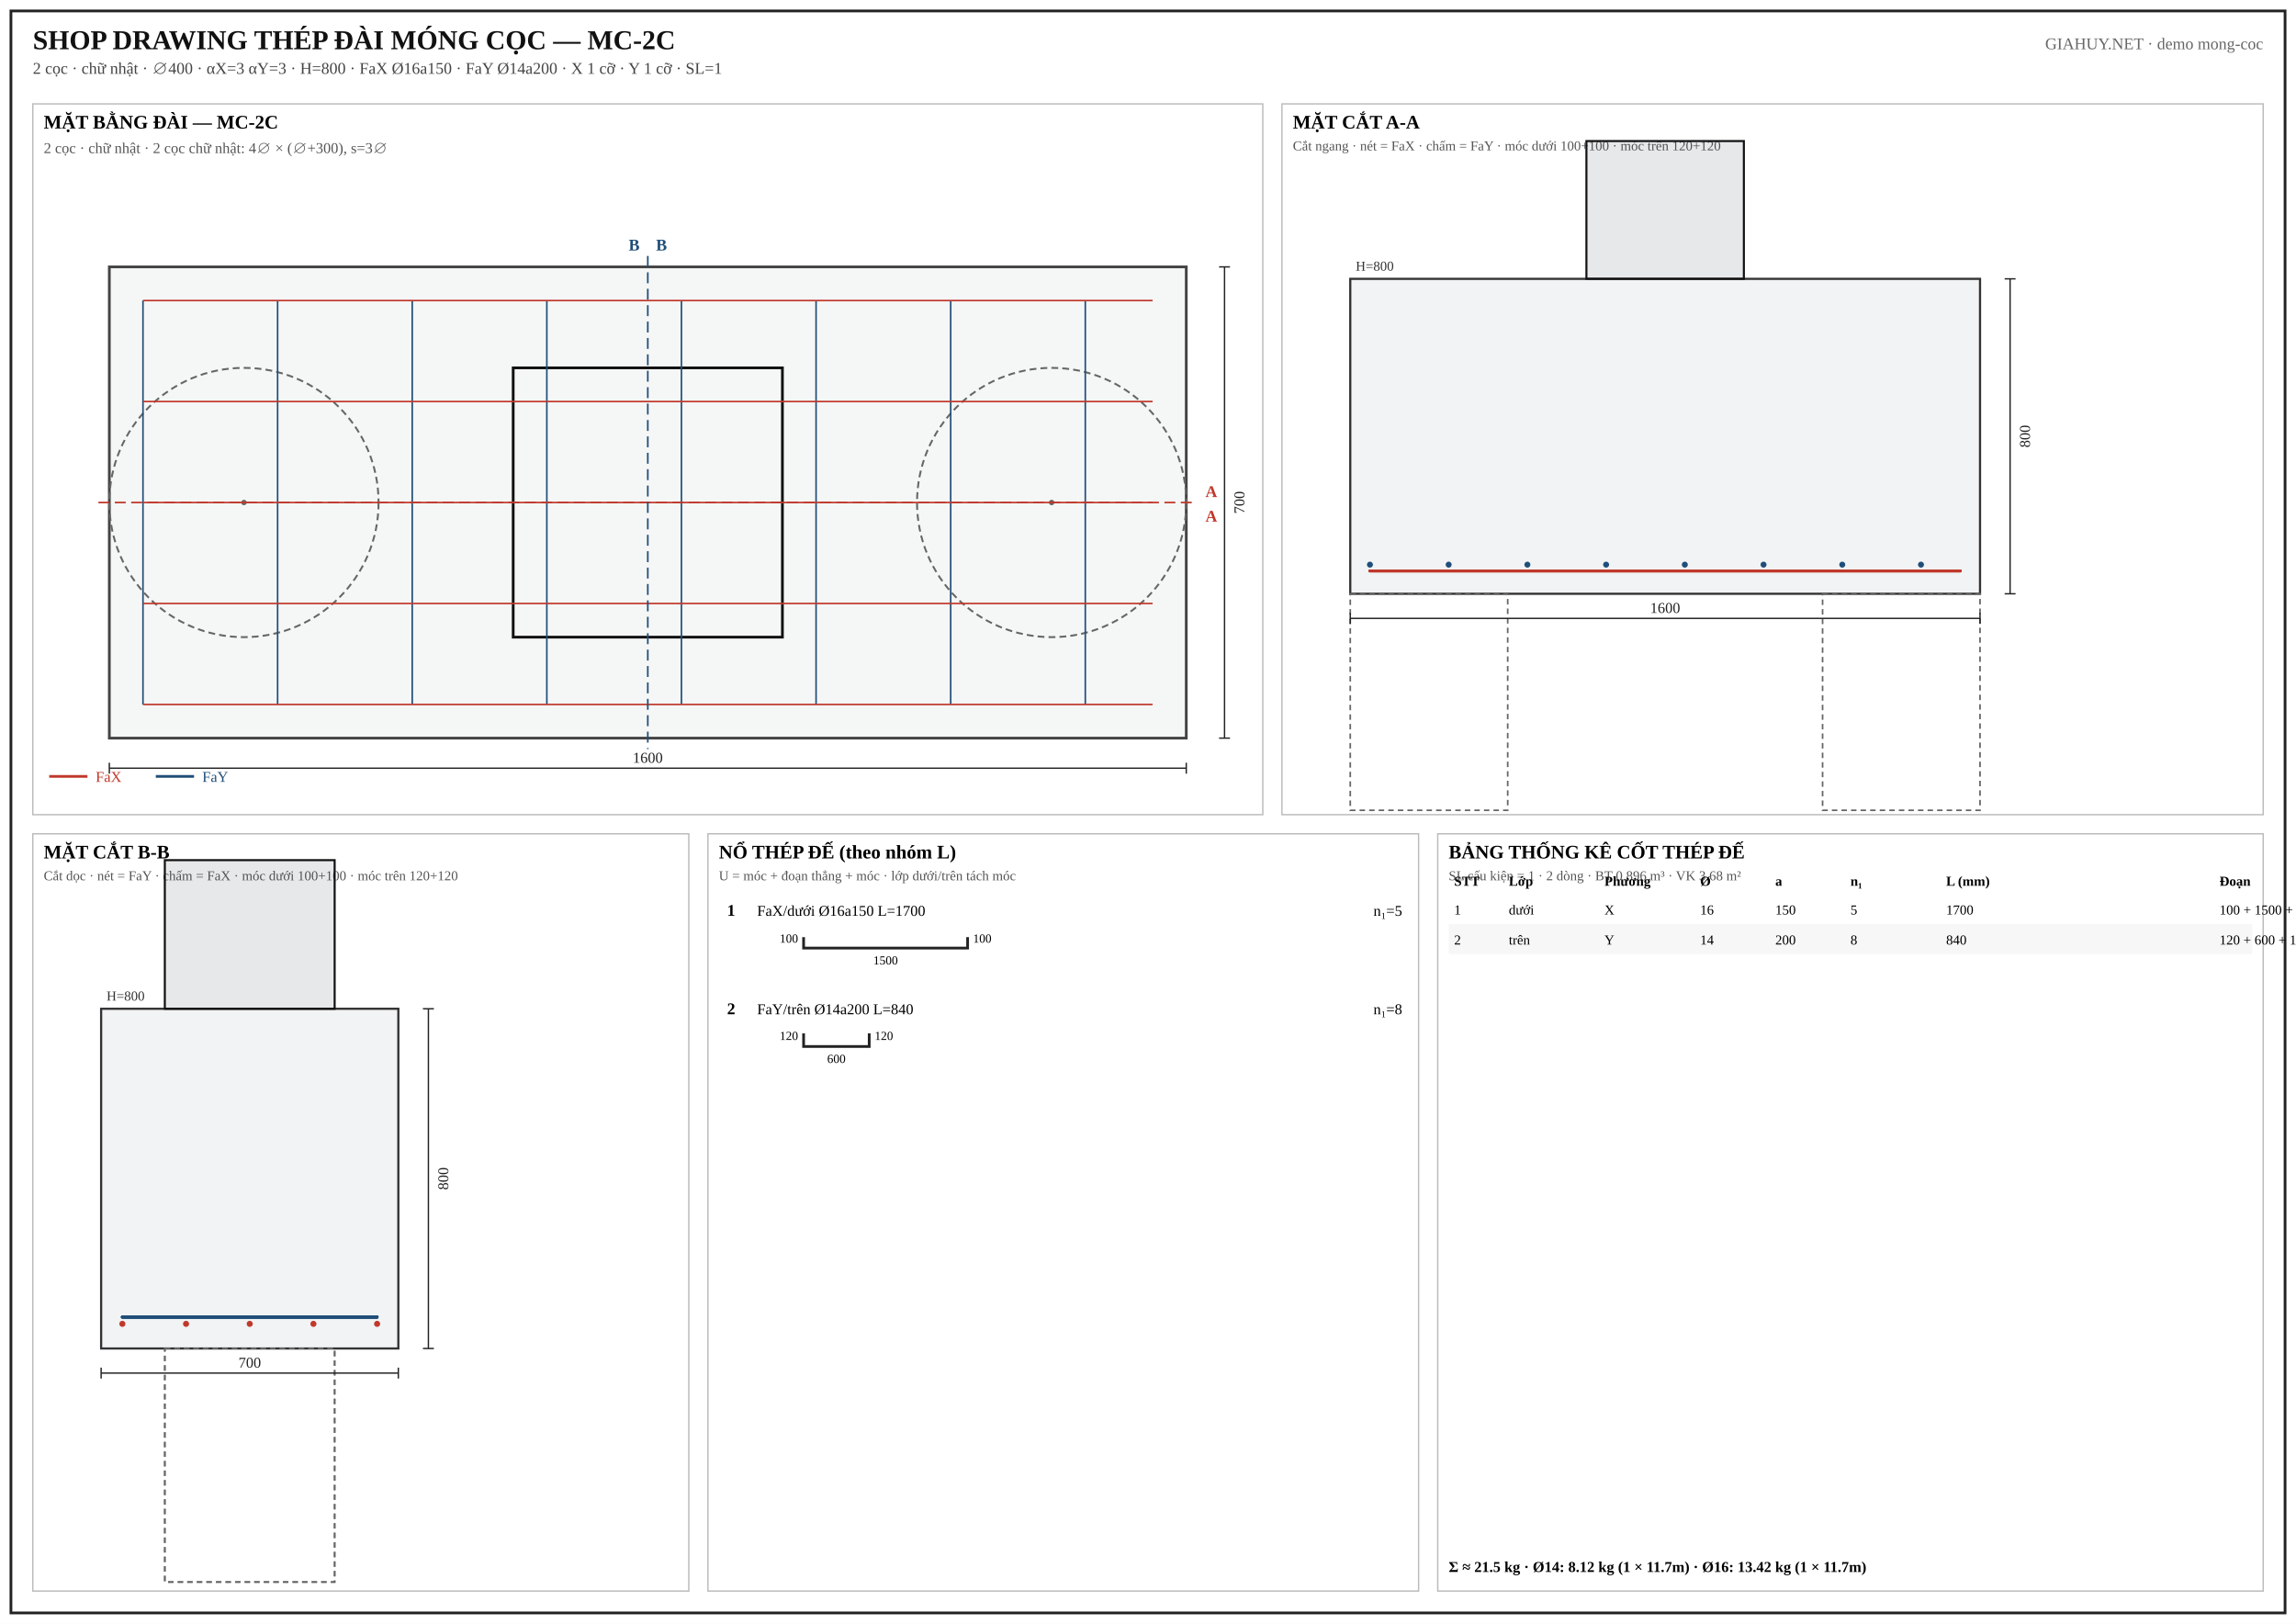
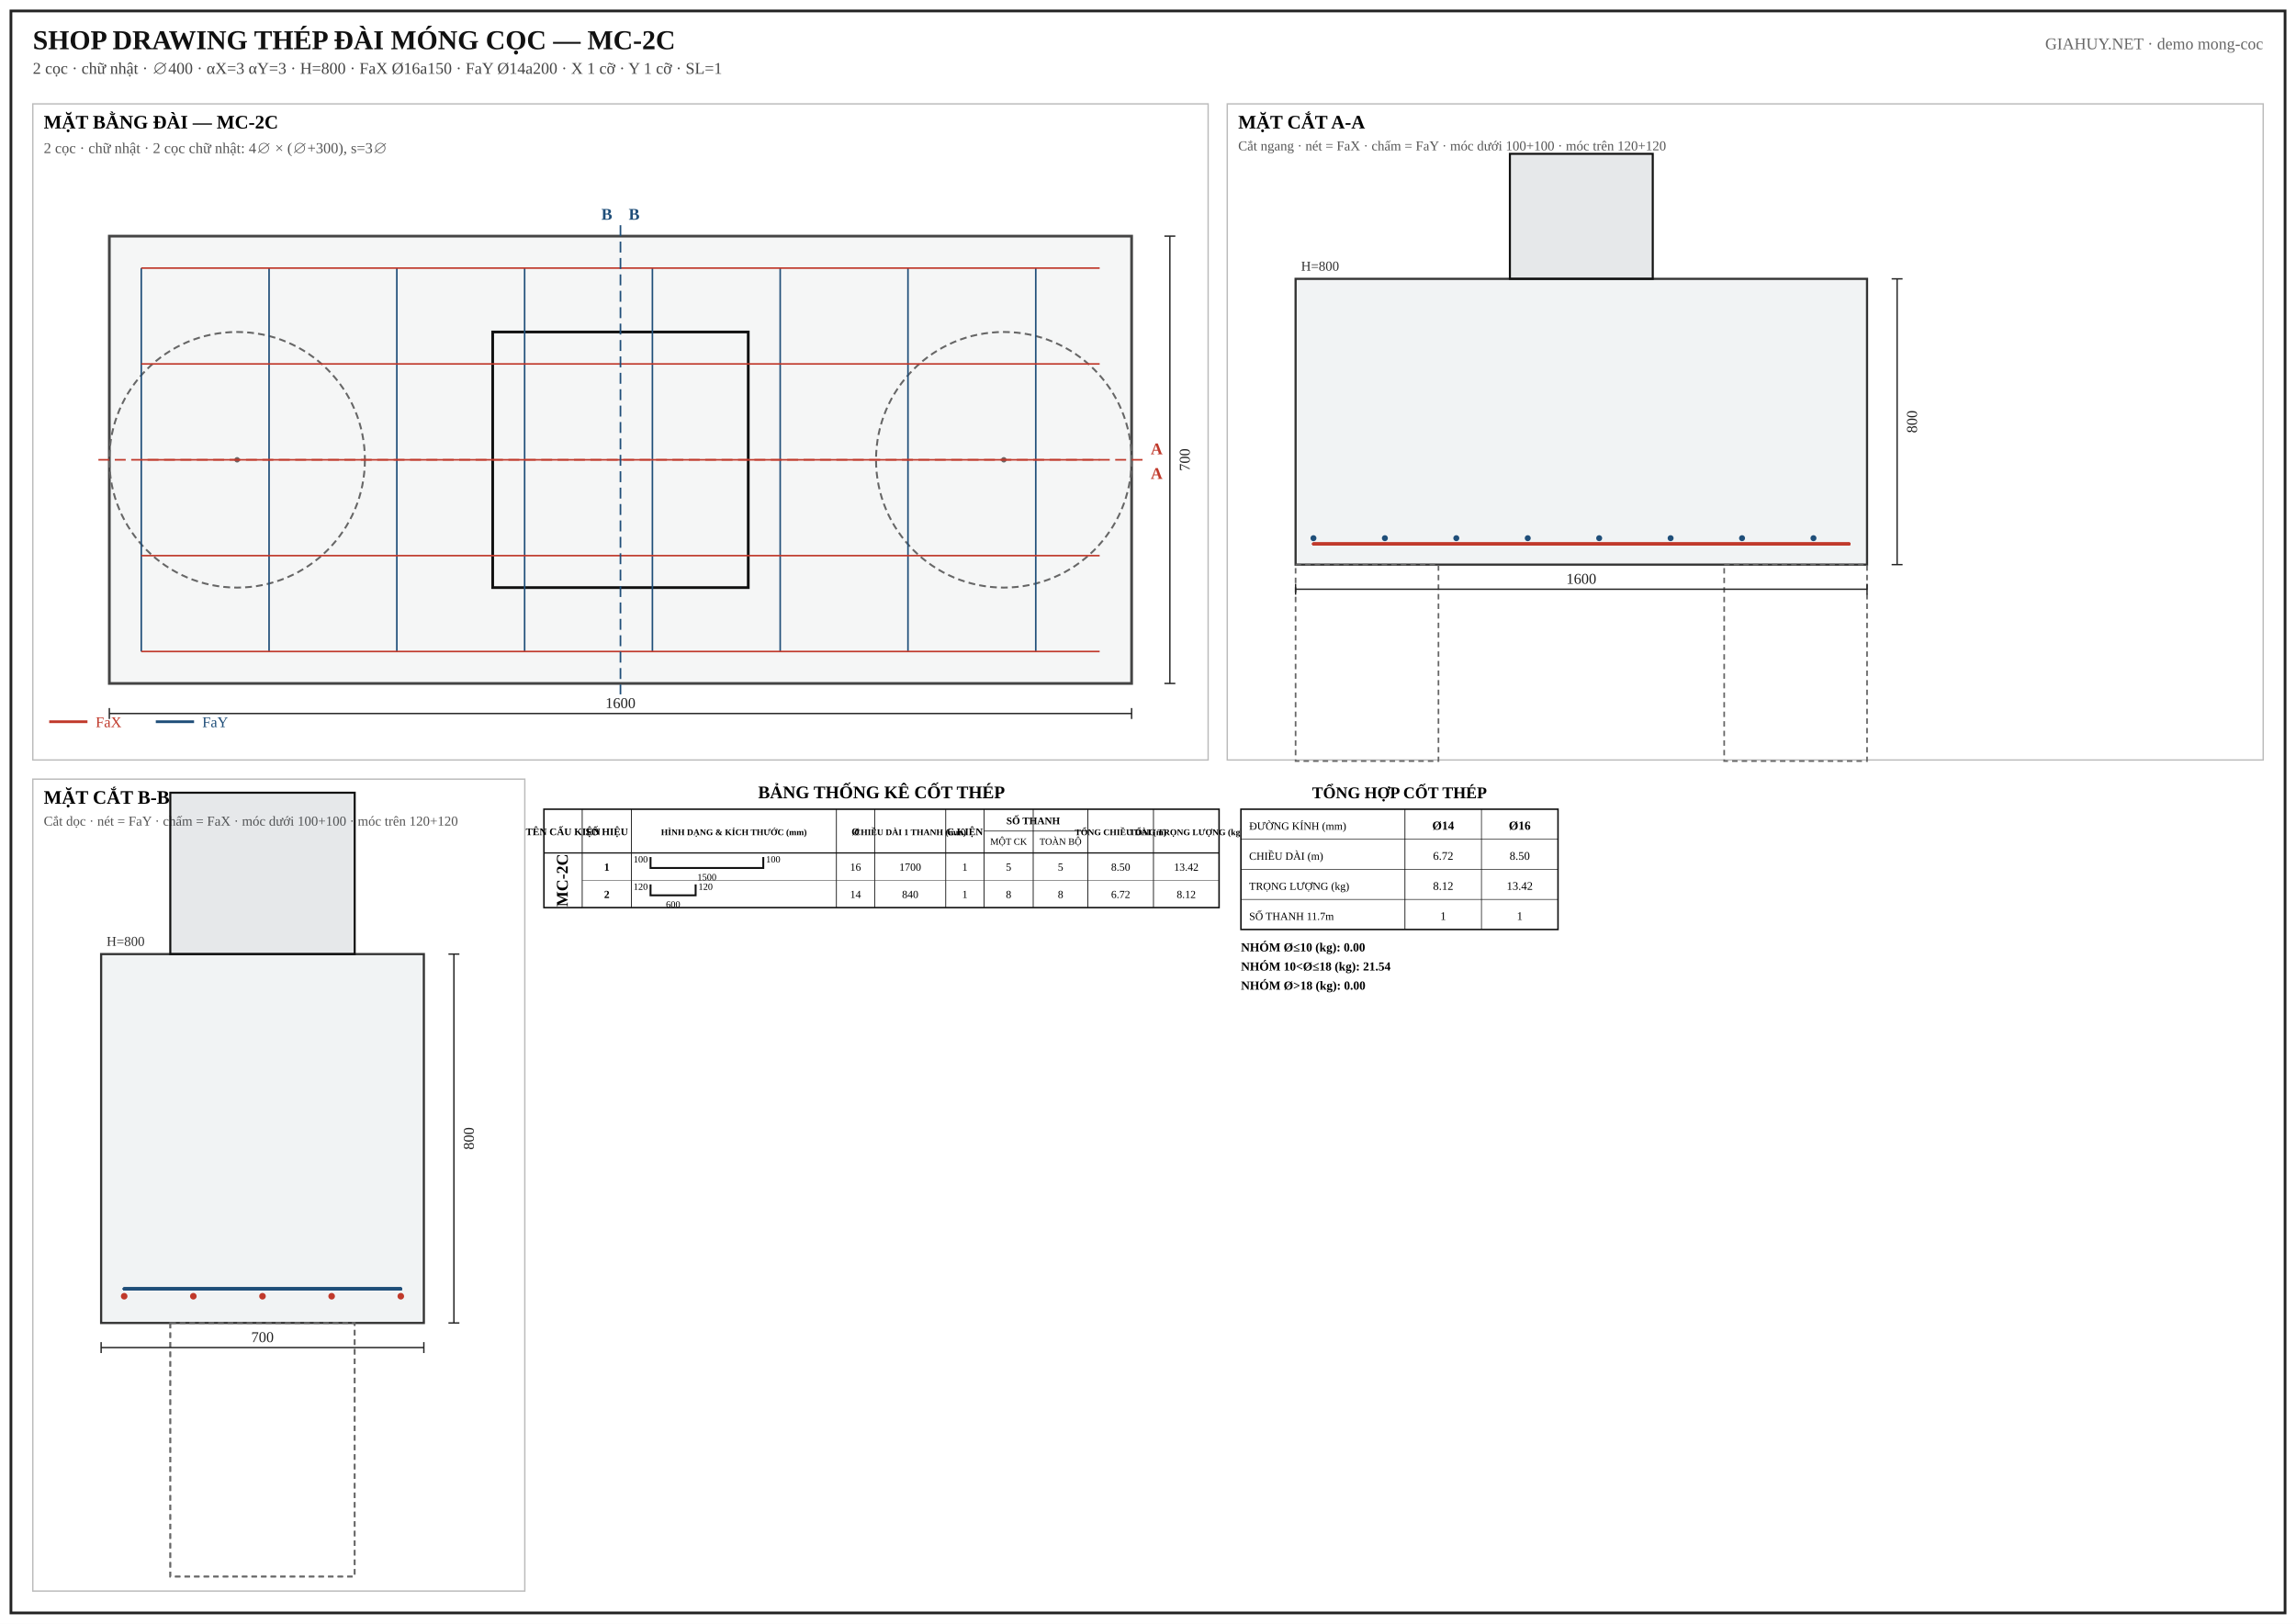
<svg xmlns="http://www.w3.org/2000/svg" width="1680" height="1188" viewBox="0 0 1680 1188">
  <rect width="100%" height="100%" fill="#fff" />
  <rect x="8" y="8" width="1664" height="1172" fill="none" stroke="#222" stroke-width="2" />
  <text x="24" y="36" font-size="20" font-weight="800" fill="#111">SHOP DRAWING THÉP ĐÀI MÓNG CỌC — MC-2C</text>
  <text x="24" y="54" font-size="12" fill="#444">2 cọc · chữ nhật · ∅400 · αX=3 αY=3 · H=800 · FaX Ø16a150 · FaY Ø14a200 · X 1 cỡ · Y 1 cỡ · SL=1</text>
  <text x="1656" y="36" font-size="12" text-anchor="end" fill="#666">GIAHUY.NET · demo mong-coc</text>
  <g id="plan">
    <text x="32" y="94" font-size="14" font-weight="700">MẶT BẰNG ĐÀI — MC-2C</text>
    <text x="32" y="112" font-size="11" fill="#555">2 cọc · chữ nhật · 2 cọc chữ nhật: 4∅ × (∅+300), s=3∅</text>
-     <rect x="24" y="76" width="900" height="520" fill="none" stroke="#bbb" />
-     <path d="M 80 540 L 868 540 L 868 195.25 L 80 195.25 Z" fill="rgba(90,100,110,0.06)" stroke="#444" stroke-width="2" />
-     <circle cx="178.5" cy="367.625" r="98.5" fill="none" stroke="#666" stroke-width="1.4" stroke-dasharray="5 3" />
-     <circle cx="178.5" cy="367.625" r="2" fill="#666" />
-     <circle cx="769.5" cy="367.625" r="98.5" fill="none" stroke="#666" stroke-width="1.4" stroke-dasharray="5 3" />
-     <circle cx="769.5" cy="367.625" r="2" fill="#666" />
-     <rect x="375.5" y="269.125" width="197" height="197" fill="none" stroke="#111" stroke-width="2" />
-     <line x1="104.625" y1="515.375" x2="104.625" y2="219.875" stroke="#1f4e79" stroke-width="1.15" />
-     <line x1="203.125" y1="515.375" x2="203.125" y2="219.875" stroke="#1f4e79" stroke-width="1.15" />
-     <line x1="301.625" y1="515.375" x2="301.625" y2="219.875" stroke="#1f4e79" stroke-width="1.15" />
-     <line x1="400.125" y1="515.375" x2="400.125" y2="219.875" stroke="#1f4e79" stroke-width="1.15" />
-     <line x1="498.625" y1="515.375" x2="498.625" y2="219.875" stroke="#1f4e79" stroke-width="1.15" />
-     <line x1="597.125" y1="515.375" x2="597.125" y2="219.875" stroke="#1f4e79" stroke-width="1.15" />
-     <line x1="695.625" y1="515.375" x2="695.625" y2="219.875" stroke="#1f4e79" stroke-width="1.15" />
-     <line x1="794.125" y1="515.375" x2="794.125" y2="219.875" stroke="#1f4e79" stroke-width="1.15" />
-     <line x1="104.625" y1="515.375" x2="843.375" y2="515.375" stroke="#c0392b" stroke-width="1.15" />
-     <line x1="104.625" y1="441.5" x2="843.375" y2="441.5" stroke="#c0392b" stroke-width="1.15" />
-     <line x1="104.625" y1="367.625" x2="843.375" y2="367.625" stroke="#c0392b" stroke-width="1.15" />
-     <line x1="104.625" y1="293.75" x2="843.375" y2="293.75" stroke="#c0392b" stroke-width="1.15" />
-     <line x1="104.625" y1="219.875" x2="843.375" y2="219.875" stroke="#c0392b" stroke-width="1.15" />
-     <line x1="72" y1="367.625" x2="876" y2="367.625" stroke="#c0392b" stroke-width="1.2" stroke-dasharray="8 4" />
-     <text x="882" y="363.625" font-size="12" fill="#c0392b" font-weight="700">A</text>
-     <text x="882" y="381.625" font-size="12" fill="#c0392b" font-weight="700">A</text>
-     <line x1="474" y1="187.25" x2="474" y2="548" stroke="#1f4e79" stroke-width="1.2" stroke-dasharray="8 4" />
-     <text x="480" y="183.25" font-size="12" fill="#1f4e79" font-weight="700">B</text>
-     <text x="460" y="183.25" font-size="12" fill="#1f4e79" font-weight="700">B</text>
-     <g class="dim">
-       <line x1="80" y1="562" x2="868" y2="562" stroke="#222" />
-       <line x1="80" y1="558" x2="80" y2="566" stroke="#222" />
-       <line x1="868" y1="558" x2="868" y2="566" stroke="#222" />
-       <text x="474" y="558" text-anchor="middle" font-size="11" fill="#222">1600</text>
-     </g>
-     <g class="dim">
-       <line x1="896" y1="195.25" x2="896" y2="540" stroke="#222" />
-       <line x1="892" y1="195.25" x2="900" y2="195.25" stroke="#222" />
-       <line x1="892" y1="540" x2="900" y2="540" stroke="#222" />
-       <text x="908" y="367.625" font-size="11" fill="#222" text-anchor="middle" dominant-baseline="middle" transform="rotate(-90 908 367.625)">700</text>
+     <rect x="24" y="76" width="860" height="480" fill="none" stroke="#bbb" />
+     <path d="M 80 500 L 828 500 L 828 172.75 L 80 172.75 Z" fill="rgba(90,100,110,0.06)" stroke="#444" stroke-width="2" />
+     <circle cx="173.5" cy="336.375" r="93.5" fill="none" stroke="#666" stroke-width="1.4" stroke-dasharray="5 3" />
+     <circle cx="173.5" cy="336.375" r="2" fill="#666" />
+     <circle cx="734.5" cy="336.375" r="93.5" fill="none" stroke="#666" stroke-width="1.4" stroke-dasharray="5 3" />
+     <circle cx="734.5" cy="336.375" r="2" fill="#666" />
+     <rect x="360.5" y="242.875" width="187" height="187" fill="none" stroke="#111" stroke-width="2" />
+     <line x1="103.375" y1="476.625" x2="103.375" y2="196.125" stroke="#1f4e79" stroke-width="1.15" />
+     <line x1="196.875" y1="476.625" x2="196.875" y2="196.125" stroke="#1f4e79" stroke-width="1.15" />
+     <line x1="290.375" y1="476.625" x2="290.375" y2="196.125" stroke="#1f4e79" stroke-width="1.15" />
+     <line x1="383.875" y1="476.625" x2="383.875" y2="196.125" stroke="#1f4e79" stroke-width="1.15" />
+     <line x1="477.375" y1="476.625" x2="477.375" y2="196.125" stroke="#1f4e79" stroke-width="1.15" />
+     <line x1="570.875" y1="476.625" x2="570.875" y2="196.125" stroke="#1f4e79" stroke-width="1.15" />
+     <line x1="664.375" y1="476.625" x2="664.375" y2="196.125" stroke="#1f4e79" stroke-width="1.15" />
+     <line x1="757.875" y1="476.625" x2="757.875" y2="196.125" stroke="#1f4e79" stroke-width="1.15" />
+     <line x1="103.375" y1="476.625" x2="804.625" y2="476.625" stroke="#c0392b" stroke-width="1.15" />
+     <line x1="103.375" y1="406.5" x2="804.625" y2="406.5" stroke="#c0392b" stroke-width="1.15" />
+     <line x1="103.375" y1="336.375" x2="804.625" y2="336.375" stroke="#c0392b" stroke-width="1.15" />
+     <line x1="103.375" y1="266.25" x2="804.625" y2="266.25" stroke="#c0392b" stroke-width="1.15" />
+     <line x1="103.375" y1="196.125" x2="804.625" y2="196.125" stroke="#c0392b" stroke-width="1.15" />
+     <line x1="72" y1="336.375" x2="836" y2="336.375" stroke="#c0392b" stroke-width="1.2" stroke-dasharray="8 4" />
+     <text x="842" y="332.375" font-size="12" fill="#c0392b" font-weight="700">A</text>
+     <text x="842" y="350.375" font-size="12" fill="#c0392b" font-weight="700">A</text>
+     <line x1="454" y1="164.75" x2="454" y2="508" stroke="#1f4e79" stroke-width="1.2" stroke-dasharray="8 4" />
+     <text x="460" y="160.75" font-size="12" fill="#1f4e79" font-weight="700">B</text>
+     <text x="440" y="160.75" font-size="12" fill="#1f4e79" font-weight="700">B</text>
+     <g class="dim">
+       <line x1="80" y1="522" x2="828" y2="522" stroke="#222" />
+       <line x1="80" y1="518" x2="80" y2="526" stroke="#222" />
+       <line x1="828" y1="518" x2="828" y2="526" stroke="#222" />
+       <text x="454" y="518" text-anchor="middle" font-size="11" fill="#222">1600</text>
+     </g>
+     <g class="dim">
+       <line x1="856" y1="172.75" x2="856" y2="500" stroke="#222" />
+       <line x1="852" y1="172.75" x2="860" y2="172.75" stroke="#222" />
+       <line x1="852" y1="500" x2="860" y2="500" stroke="#222" />
+       <text x="868" y="336.375" font-size="11" fill="#222" text-anchor="middle" dominant-baseline="middle" transform="rotate(-90 868 336.375)">700</text>
    </g>
    <g font-size="11">
-       <line x1="36" y1="568" x2="64" y2="568" stroke="#c0392b" stroke-width="2" />
-       <text x="70" y="572" fill="#c0392b">FaX</text>
-       <line x1="114" y1="568" x2="142" y2="568" stroke="#1f4e79" stroke-width="2" />
-       <text x="148" y="572" fill="#1f4e79">FaY</text>
+       <line x1="36" y1="528" x2="64" y2="528" stroke="#c0392b" stroke-width="2" />
+       <text x="70" y="532" fill="#c0392b">FaX</text>
+       <line x1="114" y1="528" x2="142" y2="528" stroke="#1f4e79" stroke-width="2" />
+       <text x="148" y="532" fill="#1f4e79">FaY</text>
    </g>
  </g>
  <g id="section-AA">
-     <text x="946" y="94" font-size="14" font-weight="700">MẶT CẮT A-A</text>
-     <text x="946" y="110" font-size="10" fill="#555">Cắt ngang · nét = FaX · chấm = FaY · móc dưới 100+100 · móc trên 120+120</text>
-     <rect x="938" y="76" width="718" height="520" fill="none" stroke="#bbb" />
-     <rect x="988" y="204" width="460.8" height="230.4" fill="rgba(140,150,160,0.12)" stroke="#333" stroke-width="1.6" />
-     <rect x="1160.8" y="103.2" width="115.2" height="100.8" fill="rgba(44,62,80,0.12)" stroke="#111" stroke-width="1.5" />
-     <rect x="988" y="434.4" width="115.2" height="158.4" fill="none" stroke="#666" stroke-width="1.2" stroke-dasharray="4 3" />
-     <rect x="1333.6" y="434.4" width="115.2" height="158.4" fill="none" stroke="#666" stroke-width="1.2" stroke-dasharray="4 3" />
-     <line x1="1002.4" y1="417.696" x2="1434.4" y2="417.696" stroke="#c0392b" stroke-width="2" stroke-linecap="round" />
-     <line x1="1002.4" y1="417.696" x2="1434.4" y2="417.696" stroke="#c0392b" stroke-width="2" stroke-linecap="round" />
-     <line x1="1002.4" y1="417.696" x2="1434.4" y2="417.696" stroke="#c0392b" stroke-width="2" stroke-linecap="round" />
-     <line x1="1002.4" y1="417.696" x2="1434.4" y2="417.696" stroke="#c0392b" stroke-width="2" stroke-linecap="round" />
-     <line x1="1002.4" y1="417.696" x2="1434.4" y2="417.696" stroke="#c0392b" stroke-width="2" stroke-linecap="round" />
-     <circle cx="1002.4" cy="413.088" r="2.2" fill="#1f4e79" />
-     <circle cx="1060" cy="413.088" r="2.2" fill="#1f4e79" />
-     <circle cx="1117.6" cy="413.088" r="2.2" fill="#1f4e79" />
-     <circle cx="1175.2" cy="413.088" r="2.2" fill="#1f4e79" />
-     <circle cx="1232.8" cy="413.088" r="2.2" fill="#1f4e79" />
-     <circle cx="1290.4" cy="413.088" r="2.2" fill="#1f4e79" />
-     <circle cx="1348" cy="413.088" r="2.2" fill="#1f4e79" />
-     <circle cx="1405.6" cy="413.088" r="2.2" fill="#1f4e79" />
-     <g class="dim">
-       <line x1="988" y1="452.4" x2="1448.8" y2="452.4" stroke="#222" />
-       <line x1="988" y1="448.4" x2="988" y2="456.4" stroke="#222" />
-       <line x1="1448.8" y1="448.4" x2="1448.8" y2="456.4" stroke="#222" />
-       <text x="1218.4" y="448.4" text-anchor="middle" font-size="11" fill="#222">1600</text>
-     </g>
-     <g class="dim">
-       <line x1="1470.8" y1="204" x2="1470.8" y2="434.4" stroke="#222" />
-       <line x1="1466.8" y1="204" x2="1474.8" y2="204" stroke="#222" />
-       <line x1="1466.8" y1="434.4" x2="1474.8" y2="434.4" stroke="#222" />
-       <text x="1482.8" y="319.2" font-size="11" fill="#222" text-anchor="middle" dominant-baseline="middle" transform="rotate(-90 1482.8 319.2)">800</text>
-     </g>
-     <text x="992" y="198" font-size="10" fill="#333">H=800</text>
+     <text x="906" y="94" font-size="14" font-weight="700">MẶT CẮT A-A</text>
+     <text x="906" y="110" font-size="10" fill="#555">Cắt ngang · nét = FaX · chấm = FaY · móc dưới 100+100 · móc trên 120+120</text>
+     <rect x="898" y="76" width="758" height="480" fill="none" stroke="#bbb" />
+     <rect x="948" y="204" width="418.133" height="209.067" fill="rgba(140,150,160,0.12)" stroke="#333" stroke-width="1.6" />
+     <rect x="1104.8" y="112.533" width="104.533" height="91.467" fill="rgba(44,62,80,0.12)" stroke="#111" stroke-width="1.5" />
+     <rect x="948" y="413.067" width="104.533" height="143.733" fill="none" stroke="#666" stroke-width="1.2" stroke-dasharray="4 3" />
+     <rect x="1261.6" y="413.067" width="104.533" height="143.733" fill="none" stroke="#666" stroke-width="1.2" stroke-dasharray="4 3" />
+     <line x1="961.067" y1="397.909" x2="1353.067" y2="397.909" stroke="#c0392b" stroke-width="2" stroke-linecap="round" />
+     <line x1="961.067" y1="397.909" x2="1353.067" y2="397.909" stroke="#c0392b" stroke-width="2" stroke-linecap="round" />
+     <line x1="961.067" y1="397.909" x2="1353.067" y2="397.909" stroke="#c0392b" stroke-width="2" stroke-linecap="round" />
+     <line x1="961.067" y1="397.909" x2="1353.067" y2="397.909" stroke="#c0392b" stroke-width="2" stroke-linecap="round" />
+     <line x1="961.067" y1="397.909" x2="1353.067" y2="397.909" stroke="#c0392b" stroke-width="2" stroke-linecap="round" />
+     <circle cx="961.067" cy="393.728" r="2.2" fill="#1f4e79" />
+     <circle cx="1013.333" cy="393.728" r="2.2" fill="#1f4e79" />
+     <circle cx="1065.6" cy="393.728" r="2.2" fill="#1f4e79" />
+     <circle cx="1117.867" cy="393.728" r="2.2" fill="#1f4e79" />
+     <circle cx="1170.133" cy="393.728" r="2.2" fill="#1f4e79" />
+     <circle cx="1222.4" cy="393.728" r="2.2" fill="#1f4e79" />
+     <circle cx="1274.667" cy="393.728" r="2.2" fill="#1f4e79" />
+     <circle cx="1326.933" cy="393.728" r="2.2" fill="#1f4e79" />
+     <g class="dim">
+       <line x1="948" y1="431.067" x2="1366.133" y2="431.067" stroke="#222" />
+       <line x1="948" y1="427.067" x2="948" y2="435.067" stroke="#222" />
+       <line x1="1366.133" y1="427.067" x2="1366.133" y2="435.067" stroke="#222" />
+       <text x="1157.067" y="427.067" text-anchor="middle" font-size="11" fill="#222">1600</text>
+     </g>
+     <g class="dim">
+       <line x1="1388.133" y1="204" x2="1388.133" y2="413.067" stroke="#222" />
+       <line x1="1384.133" y1="204" x2="1392.133" y2="204" stroke="#222" />
+       <line x1="1384.133" y1="413.067" x2="1392.133" y2="413.067" stroke="#222" />
+       <text x="1400.133" y="308.533" font-size="11" fill="#222" text-anchor="middle" dominant-baseline="middle" transform="rotate(-90 1400.133 308.5333)">800</text>
+     </g>
+     <text x="952" y="198" font-size="10" fill="#333">H=800</text>
  </g>
  <g id="section-BB">
-     <text x="32" y="628" font-size="14" font-weight="700">MẶT CẮT B-B</text>
-     <text x="32" y="644" font-size="10" fill="#555">Cắt dọc · nét = FaY · chấm = FaX · móc dưới 100+100 · móc trên 120+120</text>
-     <rect x="24" y="610" width="480" height="554" fill="none" stroke="#bbb" />
-     <rect x="74" y="738" width="217.467" height="248.533" fill="rgba(140,150,160,0.12)" stroke="#333" stroke-width="1.6" />
-     <rect x="120.6" y="629.267" width="124.267" height="108.733" fill="rgba(44,62,80,0.12)" stroke="#111" stroke-width="1.5" />
-     <rect x="120.6" y="986.533" width="124.267" height="170.867" fill="none" stroke="#666" stroke-width="1.2" stroke-dasharray="4 3" />
-     <rect x="120.6" y="986.533" width="124.267" height="170.867" fill="none" stroke="#666" stroke-width="1.2" stroke-dasharray="4 3" />
-     <line x1="89.533" y1="963.544" x2="275.933" y2="963.544" stroke="#1f4e79" stroke-width="2" stroke-linecap="round" />
-     <line x1="89.533" y1="963.544" x2="275.933" y2="963.544" stroke="#1f4e79" stroke-width="2" stroke-linecap="round" />
-     <line x1="89.533" y1="963.544" x2="275.933" y2="963.544" stroke="#1f4e79" stroke-width="2" stroke-linecap="round" />
-     <line x1="89.533" y1="963.544" x2="275.933" y2="963.544" stroke="#1f4e79" stroke-width="2" stroke-linecap="round" />
-     <line x1="89.533" y1="963.544" x2="275.933" y2="963.544" stroke="#1f4e79" stroke-width="2" stroke-linecap="round" />
-     <line x1="89.533" y1="963.544" x2="275.933" y2="963.544" stroke="#1f4e79" stroke-width="2" stroke-linecap="round" />
-     <line x1="89.533" y1="963.544" x2="275.933" y2="963.544" stroke="#1f4e79" stroke-width="2" stroke-linecap="round" />
-     <line x1="89.533" y1="963.544" x2="275.933" y2="963.544" stroke="#1f4e79" stroke-width="2" stroke-linecap="round" />
-     <circle cx="89.533" cy="968.515" r="2.237" fill="#c0392b" />
-     <circle cx="136.133" cy="968.515" r="2.237" fill="#c0392b" />
-     <circle cx="182.733" cy="968.515" r="2.237" fill="#c0392b" />
-     <circle cx="229.333" cy="968.515" r="2.237" fill="#c0392b" />
-     <circle cx="275.933" cy="968.515" r="2.237" fill="#c0392b" />
-     <g class="dim">
-       <line x1="74" y1="1004.533" x2="291.467" y2="1004.533" stroke="#222" />
-       <line x1="74" y1="1000.533" x2="74" y2="1008.533" stroke="#222" />
-       <line x1="291.467" y1="1000.533" x2="291.467" y2="1008.533" stroke="#222" />
-       <text x="182.733" y="1000.533" text-anchor="middle" font-size="11" fill="#222">700</text>
-     </g>
-     <g class="dim">
-       <line x1="313.467" y1="738" x2="313.467" y2="986.533" stroke="#222" />
-       <line x1="309.467" y1="738" x2="317.467" y2="738" stroke="#222" />
-       <line x1="309.467" y1="986.533" x2="317.467" y2="986.533" stroke="#222" />
-       <text x="325.467" y="862.267" font-size="11" fill="#222" text-anchor="middle" dominant-baseline="middle" transform="rotate(-90 325.4667 862.2667)">800</text>
-     </g>
-     <text x="78" y="732" font-size="10" fill="#333">H=800</text>
-   </g>
-   <g id="bar-boom">
-     <text x="526" y="628" font-size="14" font-weight="700">NỔ THÉP ĐẾ (theo nhóm L)</text>
-     <text x="526" y="644" font-size="10" fill="#555">U = móc + đoạn thẳng + móc · lớp dưới/trên tách móc</text>
-     <rect x="518" y="610" width="520" height="554" fill="none" stroke="#bbb" />
+     <text x="32" y="588" font-size="14" font-weight="700">MẶT CẮT B-B</text>
+     <text x="32" y="604" font-size="10" fill="#555">Cắt dọc · nét = FaY · chấm = FaX · móc dưới 100+100 · móc trên 120+120</text>
+     <rect x="24" y="570" width="360" height="594" fill="none" stroke="#bbb" />
+     <rect x="74" y="698" width="236.133" height="269.867" fill="rgba(140,150,160,0.12)" stroke="#333" stroke-width="1.6" />
+     <rect x="124.6" y="579.933" width="134.933" height="118.067" fill="rgba(44,62,80,0.12)" stroke="#111" stroke-width="1.5" />
+     <rect x="124.6" y="967.867" width="134.933" height="185.533" fill="none" stroke="#666" stroke-width="1.2" stroke-dasharray="4 3" />
+     <rect x="124.6" y="967.867" width="134.933" height="185.533" fill="none" stroke="#666" stroke-width="1.2" stroke-dasharray="4 3" />
+     <line x1="90.867" y1="942.904" x2="293.267" y2="942.904" stroke="#1f4e79" stroke-width="2" stroke-linecap="round" />
+     <line x1="90.867" y1="942.904" x2="293.267" y2="942.904" stroke="#1f4e79" stroke-width="2" stroke-linecap="round" />
+     <line x1="90.867" y1="942.904" x2="293.267" y2="942.904" stroke="#1f4e79" stroke-width="2" stroke-linecap="round" />
+     <line x1="90.867" y1="942.904" x2="293.267" y2="942.904" stroke="#1f4e79" stroke-width="2" stroke-linecap="round" />
+     <line x1="90.867" y1="942.904" x2="293.267" y2="942.904" stroke="#1f4e79" stroke-width="2" stroke-linecap="round" />
+     <line x1="90.867" y1="942.904" x2="293.267" y2="942.904" stroke="#1f4e79" stroke-width="2" stroke-linecap="round" />
+     <line x1="90.867" y1="942.904" x2="293.267" y2="942.904" stroke="#1f4e79" stroke-width="2" stroke-linecap="round" />
+     <line x1="90.867" y1="942.904" x2="293.267" y2="942.904" stroke="#1f4e79" stroke-width="2" stroke-linecap="round" />
+     <circle cx="90.867" cy="948.301" r="2.429" fill="#c0392b" />
+     <circle cx="141.467" cy="948.301" r="2.429" fill="#c0392b" />
+     <circle cx="192.067" cy="948.301" r="2.429" fill="#c0392b" />
+     <circle cx="242.667" cy="948.301" r="2.429" fill="#c0392b" />
+     <circle cx="293.267" cy="948.301" r="2.429" fill="#c0392b" />
+     <g class="dim">
+       <line x1="74" y1="985.867" x2="310.133" y2="985.867" stroke="#222" />
+       <line x1="74" y1="981.867" x2="74" y2="989.867" stroke="#222" />
+       <line x1="310.133" y1="981.867" x2="310.133" y2="989.867" stroke="#222" />
+       <text x="192.067" y="981.867" text-anchor="middle" font-size="11" fill="#222">700</text>
+     </g>
+     <g class="dim">
+       <line x1="332.133" y1="698" x2="332.133" y2="967.867" stroke="#222" />
+       <line x1="328.133" y1="698" x2="336.133" y2="698" stroke="#222" />
+       <line x1="328.133" y1="967.867" x2="336.133" y2="967.867" stroke="#222" />
+       <text x="344.133" y="832.933" font-size="11" fill="#222" text-anchor="middle" dominant-baseline="middle" transform="rotate(-90 344.1333 832.9333)">800</text>
+     </g>
+     <text x="78" y="692" font-size="10" fill="#333">H=800</text>
+   </g>
+   <g id="schedule">
+     <text x="645" y="584" font-size="13" font-weight="800" text-anchor="middle">BẢNG THỐNG KÊ CỐT THÉP</text>
+     <rect x="398" y="592" width="494" height="72" fill="#fff" stroke="#111" stroke-width="1.1" />
+     <line x1="426" y1="592" x2="426" y2="664" stroke="#111" stroke-width="0.6" />
+     <line x1="462" y1="592" x2="462" y2="664" stroke="#111" stroke-width="0.6" />
+     <line x1="612" y1="592" x2="612" y2="664" stroke="#111" stroke-width="0.6" />
+     <line x1="640" y1="592" x2="640" y2="664" stroke="#111" stroke-width="0.6" />
+     <line x1="692" y1="592" x2="692" y2="664" stroke="#111" stroke-width="0.6" />
+     <line x1="720" y1="592" x2="720" y2="664" stroke="#111" stroke-width="0.6" />
+     <line x1="756" y1="592" x2="756" y2="664" stroke="#111" stroke-width="0.6" />
+     <line x1="796" y1="592" x2="796" y2="664" stroke="#111" stroke-width="0.6" />
+     <line x1="844" y1="592" x2="844" y2="664" stroke="#111" stroke-width="0.6" />
+     <line x1="398" y1="624" x2="892" y2="624" stroke="#111" stroke-width="0.9" />
+     <line x1="720" y1="608" x2="796" y2="608" stroke="#111" stroke-width="0.5" />
+     <text x="756" y="603" font-size="7.5" font-weight="700" text-anchor="middle">SỐ THANH</text>
+     <text x="738" y="618" font-size="7" text-anchor="middle">MỘT CK</text>
+     <text x="776" y="618" font-size="7" text-anchor="middle">TOÀN BỘ</text>
+     <text x="412" y="611" font-size="7.5" font-weight="700" text-anchor="middle">TÊN CẤU KIỆN</text>
+     <text x="444" y="611" font-size="7.5" font-weight="700" text-anchor="middle">SỐ HIỆU</text>
+     <text x="537" y="611" font-size="6.5" font-weight="700" text-anchor="middle">HÌNH DẠNG &amp; KÍCH THƯỚC (mm)</text>
+     <text x="626" y="611" font-size="7.5" font-weight="700" text-anchor="middle">Ø</text>
+     <text x="666" y="611" font-size="6.5" font-weight="700" text-anchor="middle">CHIỀU DÀI 1 THANH (mm)</text>
+     <text x="706" y="611" font-size="7.5" font-weight="700" text-anchor="middle">C.KIỆN</text>
+     <text x="820" y="611" font-size="6.5" font-weight="700" text-anchor="middle">TỔNG CHIỀU DÀI (m)</text>
+     <text x="868" y="611" font-size="6.5" font-weight="700" text-anchor="middle">TỔNG TRỌNG LƯỢNG (kg)</text>
+     <line x1="426" y1="644" x2="892" y2="644" stroke="#333" stroke-width="0.35" />
+     <text x="444" y="637" font-size="8" font-weight="700" text-anchor="middle">1</text>
    <g>
-       <text x="532" y="670" font-size="12" font-weight="700">1</text>
-       <text x="554" y="670" font-size="11">FaX/dưới Ø16a150 L=1700</text>
-       <text x="1026" y="670" font-size="11" text-anchor="end">n₁=5</text>
-       <path d="M 588 685.6 L 588 693.6 L 708 693.6 L 708 685.6" fill="none" stroke="#222" stroke-width="2" />
-       <text x="584" y="689.6" font-size="9" text-anchor="end">100</text>
-       <text x="648" y="705.6" font-size="9" text-anchor="middle">1500</text>
-       <text x="712" y="689.6" font-size="9">100</text>
-     </g>
+       <path d="M 476 627 L 476 635 L 558.5 635 L 558.5 627" fill="none" stroke="#111" stroke-width="1.4" />
+       <text x="474" y="631" font-size="7" text-anchor="end">100</text>
+       <text x="517.25" y="644" font-size="7" text-anchor="middle">1500</text>
+       <text x="560.5" y="631" font-size="7">100</text>
+     </g>
+     <text x="626" y="637" font-size="8" text-anchor="middle">16</text>
+     <text x="666" y="637" font-size="8" text-anchor="middle">1700</text>
+     <text x="706" y="637" font-size="8" text-anchor="middle">1</text>
+     <text x="738" y="637" font-size="8" text-anchor="middle">5</text>
+     <text x="776" y="637" font-size="8" text-anchor="middle">5</text>
+     <text x="820" y="637" font-size="8" text-anchor="middle">8.50</text>
+     <text x="868" y="637" font-size="8" text-anchor="middle">13.42</text>
+     <line x1="426" y1="664" x2="892" y2="664" stroke="#333" stroke-width="0.35" />
+     <text x="444" y="657" font-size="8" font-weight="700" text-anchor="middle">2</text>
    <g>
-       <text x="532" y="742" font-size="12" font-weight="700">2</text>
-       <text x="554" y="742" font-size="11">FaY/trên Ø14a200 L=840</text>
-       <text x="1026" y="742" font-size="11" text-anchor="end">n₁=8</text>
-       <path d="M 588 756 L 588 765.6 L 636 765.6 L 636 756" fill="none" stroke="#222" stroke-width="2" />
-       <text x="584" y="760.8" font-size="9" text-anchor="end">120</text>
-       <text x="612" y="777.6" font-size="9" text-anchor="middle">600</text>
-       <text x="640" y="760.8" font-size="9">120</text>
-     </g>
-   </g>
-   <g id="schedule">
-     <text x="1060" y="628" font-size="14" font-weight="700">BẢNG THỐNG KÊ CỐT THÉP ĐẾ</text>
-     <text x="1060" y="644" font-size="10" fill="#555">SL cấu kiện = 1 · 2 dòng · BT 0.896 m³ · VK 3.68 m²</text>
-     <rect x="1052" y="610" width="604" height="554" fill="none" stroke="#bbb" />
-     <text x="1064" y="648" font-size="10" font-weight="700">STT</text>
-     <text x="1104" y="648" font-size="10" font-weight="700">Lớp</text>
-     <text x="1174" y="648" font-size="10" font-weight="700">Phương</text>
-     <text x="1244" y="648" font-size="10" font-weight="700">Ø</text>
-     <text x="1299" y="648" font-size="10" font-weight="700">a</text>
-     <text x="1354" y="648" font-size="10" font-weight="700">n₁</text>
-     <text x="1424" y="648" font-size="10" font-weight="700">L (mm)</text>
-     <text x="1624" y="648" font-size="10" font-weight="700">Đoạn</text>
-     <rect x="1060" y="654" width="588" height="22" fill="#fff" />
-     <text x="1064" y="669" font-size="10">1</text>
-     <text x="1104" y="669" font-size="10">dưới</text>
-     <text x="1174" y="669" font-size="10">X</text>
-     <text x="1244" y="669" font-size="10">16</text>
-     <text x="1299" y="669" font-size="10">150</text>
-     <text x="1354" y="669" font-size="10">5</text>
-     <text x="1424" y="669" font-size="10">1700</text>
-     <text x="1624" y="669" font-size="10">100 + 1500 + 100</text>
-     <rect x="1060" y="676" width="588" height="22" fill="#f7f7f7" />
-     <text x="1064" y="691" font-size="10">2</text>
-     <text x="1104" y="691" font-size="10">trên</text>
-     <text x="1174" y="691" font-size="10">Y</text>
-     <text x="1244" y="691" font-size="10">14</text>
-     <text x="1299" y="691" font-size="10">200</text>
-     <text x="1354" y="691" font-size="10">8</text>
-     <text x="1424" y="691" font-size="10">840</text>
-     <text x="1624" y="691" font-size="10">120 + 600 + 120</text>
-     <text x="1060" y="1150" font-size="11" font-weight="600">Σ ≈ 21.5 kg · Ø14: 8.12 kg (1 × 11.7m) · Ø16: 13.42 kg (1 × 11.7m)</text>
+       <path d="M 476 647 L 476 655 L 509 655 L 509 647" fill="none" stroke="#111" stroke-width="1.4" />
+       <text x="474" y="651" font-size="7" text-anchor="end">120</text>
+       <text x="492.5" y="664" font-size="7" text-anchor="middle">600</text>
+       <text x="511" y="651" font-size="7">120</text>
+     </g>
+     <text x="626" y="657" font-size="8" text-anchor="middle">14</text>
+     <text x="666" y="657" font-size="8" text-anchor="middle">840</text>
+     <text x="706" y="657" font-size="8" text-anchor="middle">1</text>
+     <text x="738" y="657" font-size="8" text-anchor="middle">8</text>
+     <text x="776" y="657" font-size="8" text-anchor="middle">8</text>
+     <text x="820" y="657" font-size="8" text-anchor="middle">6.72</text>
+     <text x="868" y="657" font-size="8" text-anchor="middle">8.12</text>
+     <text x="412" y="644" font-size="12" font-weight="800" text-anchor="middle" dominant-baseline="middle" transform="rotate(-90 412 644)">MC-2C</text>
+     <text x="1024" y="584" font-size="12" font-weight="800" text-anchor="middle">TỔNG HỢP CỐT THÉP</text>
+     <rect x="908" y="592" width="232" height="88" fill="#fff" stroke="#111" stroke-width="1.1" />
+     <line x1="1028" y1="592" x2="1028" y2="680" stroke="#111" stroke-width="0.6" />
+     <line x1="1084" y1="592" x2="1084" y2="680" stroke="#111" stroke-width="0.5" />
+     <text x="914" y="607" font-size="8">ĐƯỜNG KÍNH (mm)</text>
+     <line x1="908" y1="614" x2="1140" y2="614" stroke="#111" stroke-width="0.45" />
+     <text x="914" y="629" font-size="8">CHIỀU DÀI (m)</text>
+     <line x1="908" y1="636" x2="1140" y2="636" stroke="#111" stroke-width="0.45" />
+     <text x="914" y="651" font-size="8">TRỌNG LƯỢNG (kg)</text>
+     <line x1="908" y1="658" x2="1140" y2="658" stroke="#111" stroke-width="0.45" />
+     <text x="914" y="673" font-size="8">SỐ THANH 11.7m</text>
+     <text x="1056" y="607" font-size="9" font-weight="700" text-anchor="middle">Ø14</text>
+     <text x="1056" y="629" font-size="8.5" text-anchor="middle">6.72</text>
+     <text x="1056" y="651" font-size="8.5" text-anchor="middle">8.12</text>
+     <text x="1056" y="673" font-size="8.5" text-anchor="middle">1</text>
+     <text x="1112" y="607" font-size="9" font-weight="700" text-anchor="middle">Ø16</text>
+     <text x="1112" y="629" font-size="8.5" text-anchor="middle">8.50</text>
+     <text x="1112" y="651" font-size="8.5" text-anchor="middle">13.42</text>
+     <text x="1112" y="673" font-size="8.5" text-anchor="middle">1</text>
+     <text x="908" y="696" font-size="9" font-weight="700">NHÓM Ø≤10 (kg): 0.00</text>
+     <text x="908" y="710" font-size="9" font-weight="700">NHÓM 10&lt;Ø≤18 (kg): 21.54</text>
+     <text x="908" y="724" font-size="9" font-weight="700">NHÓM Ø&gt;18 (kg): 0.00</text>
  </g>
</svg>
